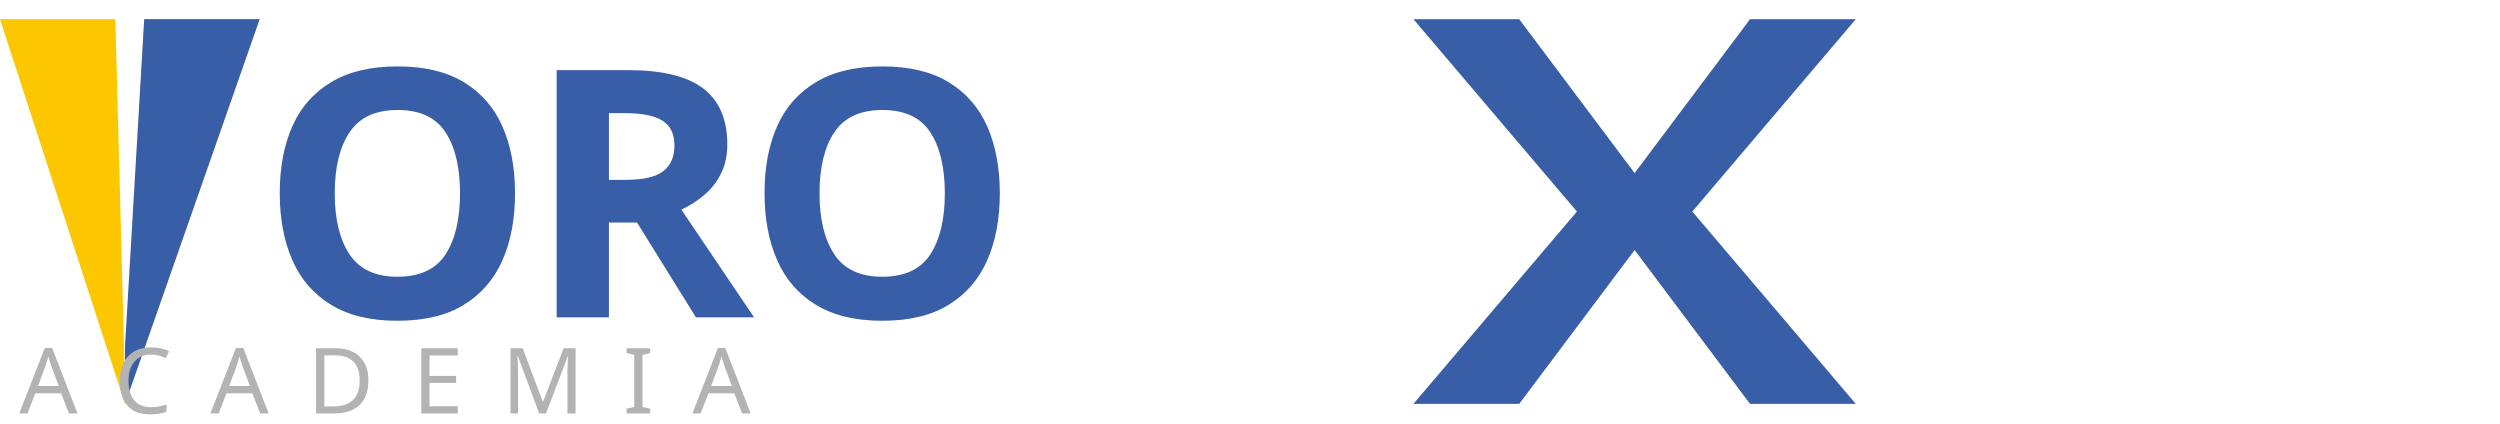
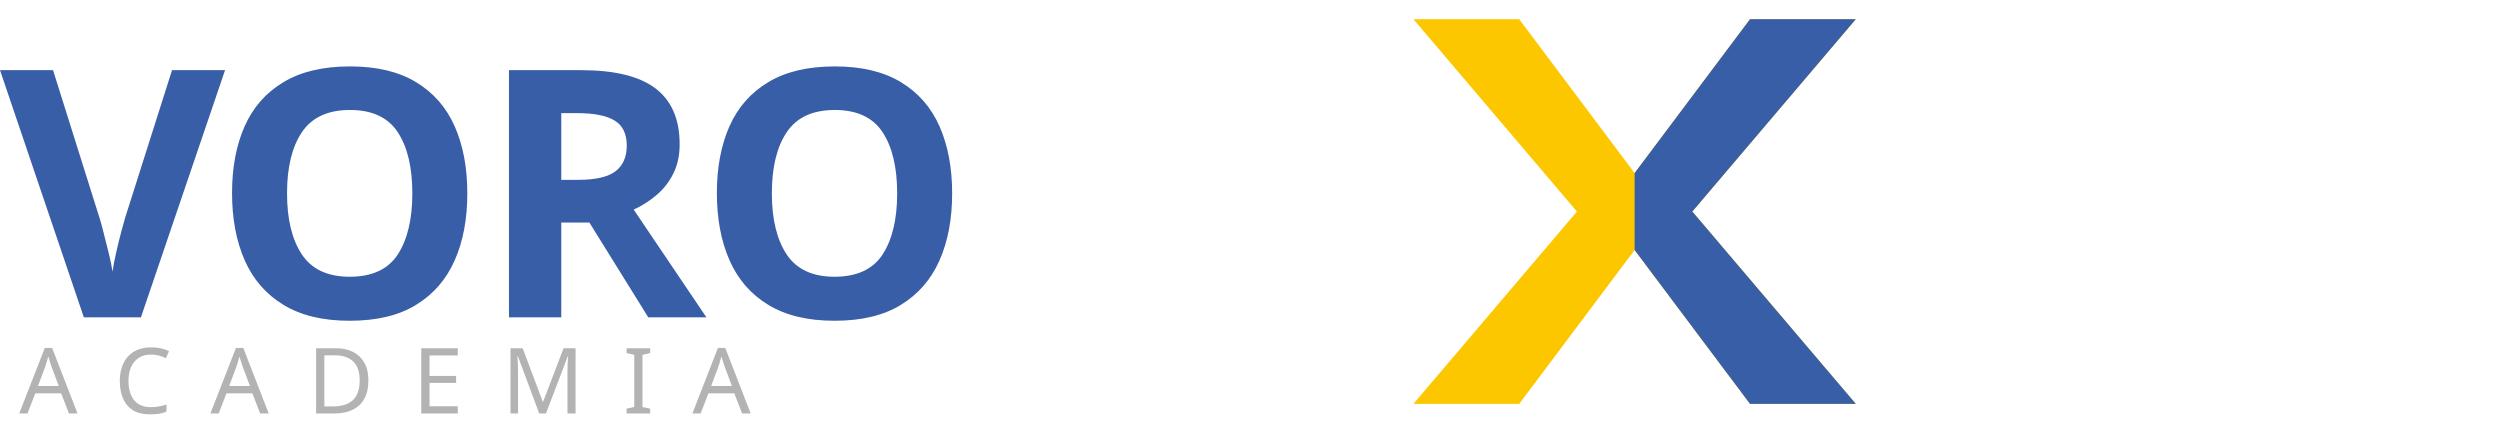
<svg xmlns="http://www.w3.org/2000/svg" viewBox="0 0 260 44" fill="none" role="img" aria-label="VOROX Academia">
-   <polygon points="0,2 12,2 13,40 15,2 27,2 13,42" fill="#FDC700" />
-   <polygon points="15,2 27,2 13,42 13,36" fill="#385EA7" />
-   <text x="27" y="33" font-family="Raleway, sans-serif" font-weight="700" font-size="36" letter-spacing="-1" fill="#385EA7">ORO</text>
-   <polygon points="147,2 158,2 170,18 182,2 193,2 176,22 193,42 182,42 170,26 158,42 147,42 164,22" fill="#385EA7" />
+   <text x="0" y="33" font-family="Raleway, sans-serif" font-weight="700" font-size="36" letter-spacing="-1" fill="#385EA7">VORO</text>
+   <polygon points="147,2 158,2 170,18 182,2 193,2 176,22 193,42 182,42 170,26 158,42 147,42 164,22" fill="#FDC700" />
+   <polygon points="170,18 182,2 193,2 176,22 193,42 182,42 170,26" fill="#385EA7" />
  <text x="2" y="43" font-family="Montserrat, sans-serif" font-weight="400" font-size="9.5" letter-spacing="4" fill="#B3B3B3">ACADEMIA</text>
</svg>
